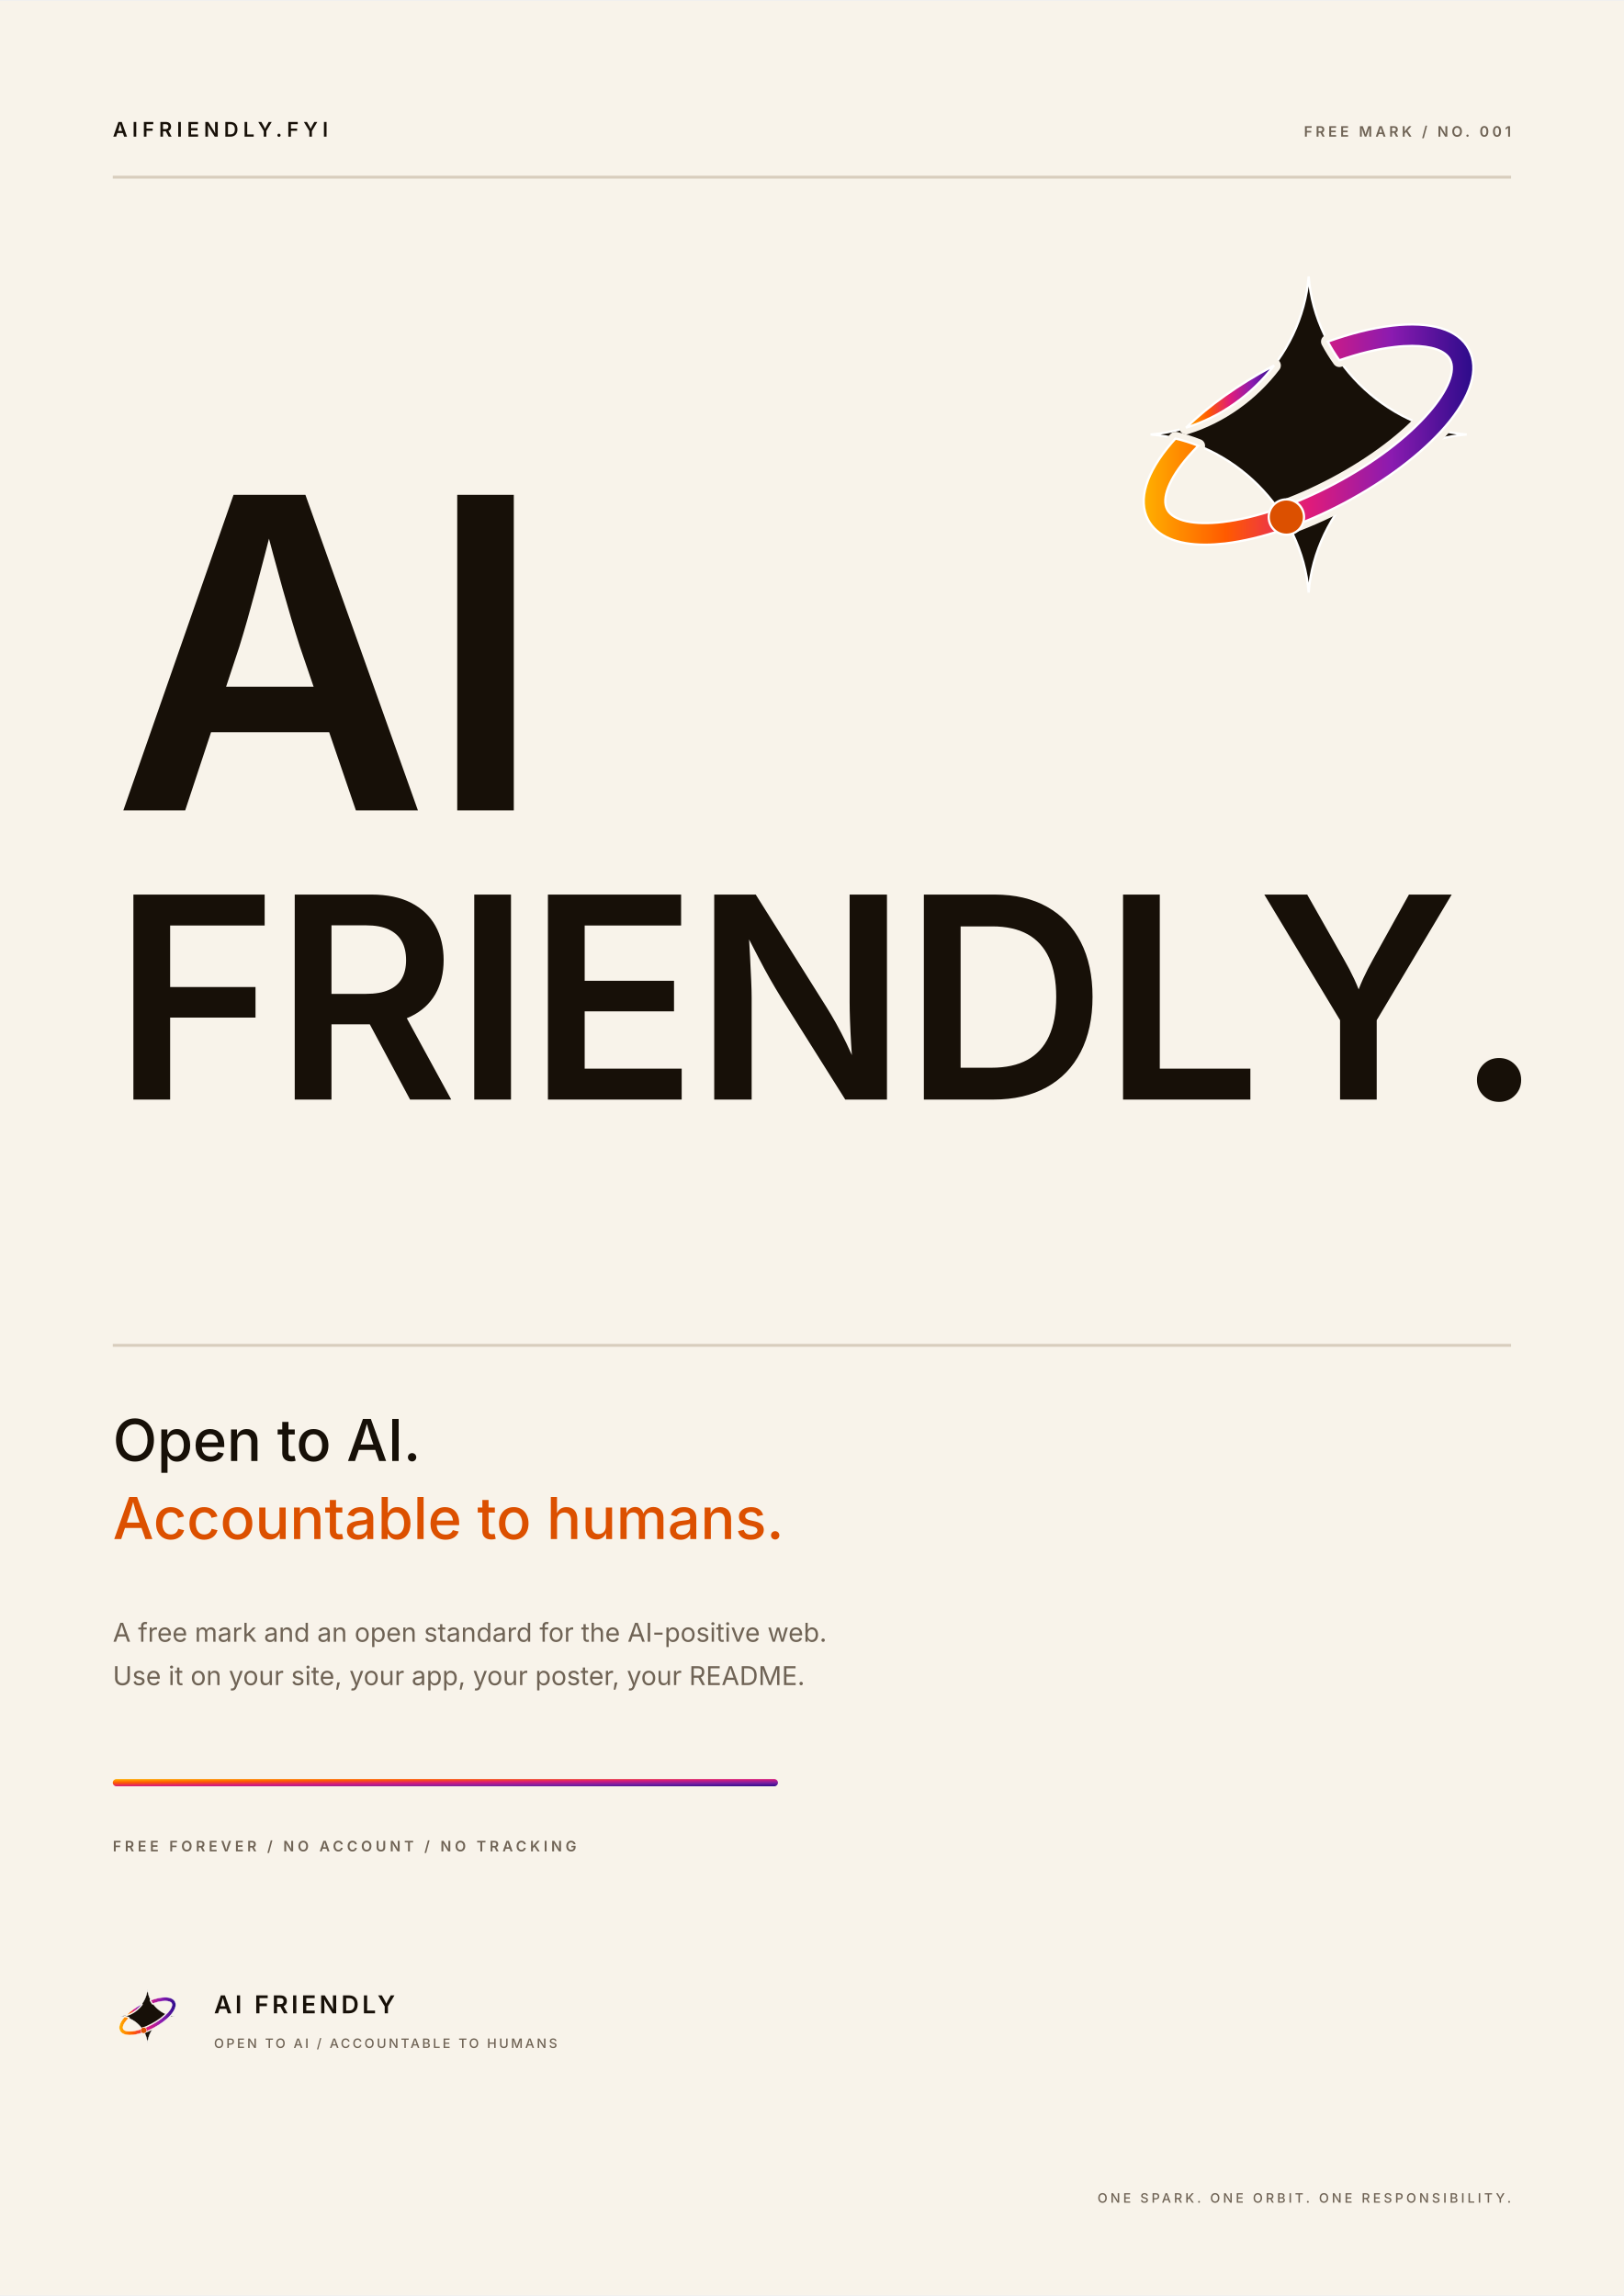
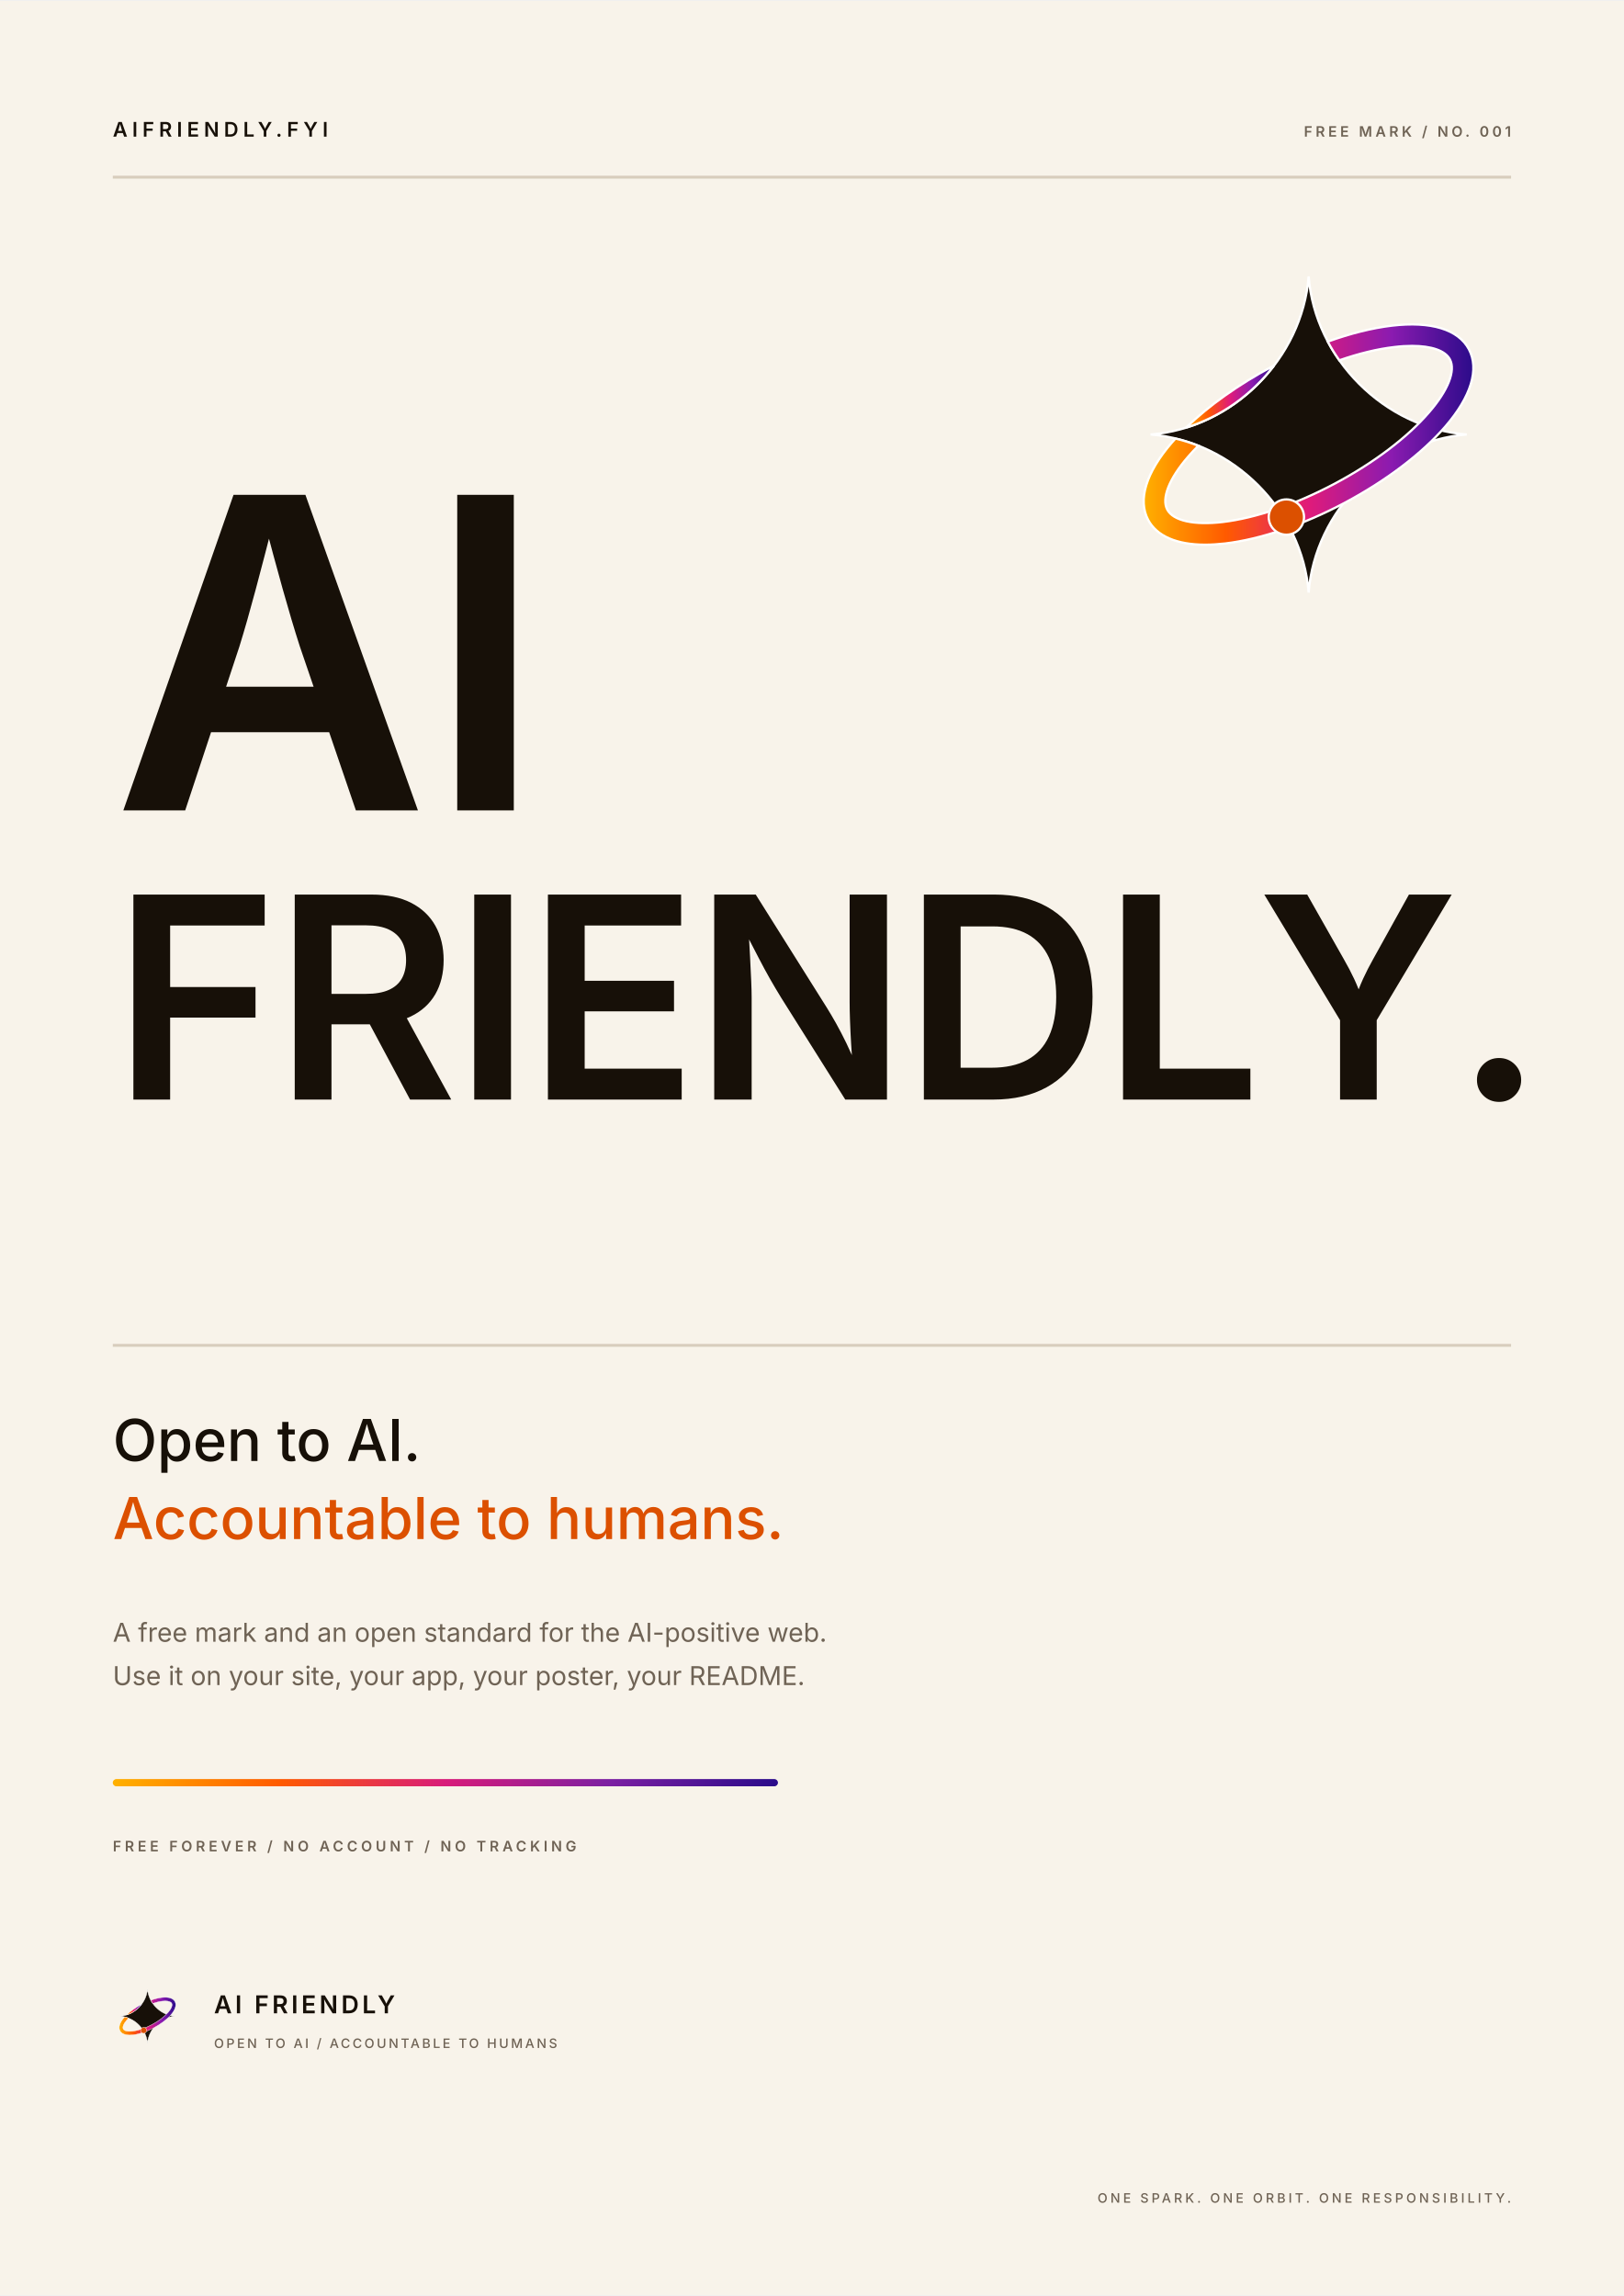
<svg xmlns="http://www.w3.org/2000/svg" width="297mm" height="420mm" viewBox="0 0 1123 1587" role="img" aria-label="AI Friendly poster">
  <defs>
    <linearGradient id="spec" x1="10" y1="6" x2="54" y2="58" gradientUnits="userSpaceOnUse">
      <stop offset="0" stop-color="#ffb000" />
      <stop offset=".27" stop-color="#ff6a00" />
      <stop offset=".52" stop-color="#e01b7a" />
      <stop offset=".74" stop-color="#8b1bb0" />
      <stop offset="1" stop-color="#2b0b8a" />
    </linearGradient>
-     <linearGradient id="specwide" x1="0" y1="0" x2="1" y2="1">
+     <linearGradient id="specwide" x1="0" y1="0" x2="1" y2="0">
      <stop offset="0" stop-color="#ffb000" />
      <stop offset=".25" stop-color="#ff5a00" />
      <stop offset=".5" stop-color="#d81b7a" />
      <stop offset=".75" stop-color="#7b1fa2" />
      <stop offset="1" stop-color="#2b0b8a" />
    </linearGradient>
  </defs>
  <rect width="1123" height="1587" fill="#f8f3ea" />
  <text x="78" y="94" font-family="Inter, Arial, sans-serif" font-size="14" font-weight="600" letter-spacing="3.2" fill="#171008">AIFRIENDLY.FYI</text>
  <text x="1045" y="94" text-anchor="end" font-family="Inter, Arial, sans-serif" font-size="10" font-weight="600" letter-spacing="2.2" fill="#6f6355">FREE MARK / NO. 001</text>
  <line x1="78" y1="122" x2="1045" y2="122" stroke="#d8cdbd" stroke-width="2" />
  <g transform="translate(765.00 160.00) scale(0.77778)">
    <defs>
-       <linearGradient id="g1m22" gradientUnits="userSpaceOnUse" x1="70.949" y1="146.286" x2="149.285" y2="146.286">
+       <linearGradient id="g1m19" gradientUnits="userSpaceOnUse" x1="70.949" y1="146.286" x2="149.285" y2="146.286">
        <stop offset="0" stop-color="#FFB000" />
        <stop offset="0.25" stop-color="#FF5A00" />
        <stop offset="0.5" stop-color="#E01B7A" />
        <stop offset="0.75" stop-color="#8B1BB0" />
        <stop offset="1" stop-color="#2B0B8A" />
      </linearGradient>
-       <linearGradient id="g2m22" gradientUnits="userSpaceOnUse" x1="33.495" y1="180" x2="326.505" y2="180">
+       <linearGradient id="g2m19" gradientUnits="userSpaceOnUse" x1="33.495" y1="180" x2="326.505" y2="180">
        <stop offset="0" stop-color="#FFB000" />
        <stop offset="0.25" stop-color="#FF5A00" />
        <stop offset="0.5" stop-color="#E01B7A" />
        <stop offset="0.75" stop-color="#8B1BB0" />
        <stop offset="1" stop-color="#2B0B8A" />
      </linearGradient>
    </defs>
-     <mask id="kom22" maskUnits="userSpaceOnUse" x="-20" y="-20" width="400" height="400">
-       <rect x="-20" y="-20" width="400" height="400" fill="#fff" />
-       <path d="M149.3,118.6c-0.5,0.3-1,0.5-1.5,0.8c-30,16-56.7,35-76.8,54.5C102.1,164.3,129.6,144.5,149.3,118.6z" fill="#000" stroke="#000" stroke-width="12" stroke-linejoin="round" />
-       <path d="M322.5,104.2c-9.4-17.7-33.7-25.1-68.5-21c-17.5,2.1-36.9,6.9-57,14.2c3.1,5.8,6.5,11.3,10.3,16.6c17.3-6,33.9-10.1,49-11.8c5.6-0.7,10.8-1,15.6-1c17.4,0,29.6,4.2,33.7,12c5.3,9.9-1.6,27.5-18.5,47c-19.3,22.4-49.1,45-83.9,63.5c-34.8,18.5-70.2,30.6-99.6,34.1c-25.6,3-44-1.1-49.3-11c-5.3-9.9,1.6-27.5,18.5-47c2.8-3.3,5.9-6.6,9.1-9.8c-6.6-2.6-13.4-4.8-20.3-6.4c-1.1,1.3-2.3,2.5-3.4,3.8c-22.8,26.5-30.3,50.8-20.9,68.5c7.7,14.5,25.4,22.1,50.8,22.1c5.5,0,11.5-0.4,17.7-1.1c31.7-3.8,69.5-16.6,106.3-36.2c36.8-19.6,68.6-43.7,89.5-67.9C324.5,146.2,331.9,121.9,322.5,104.2z" fill="#000" stroke="#000" stroke-width="12" stroke-linejoin="round" />
-     </mask>
-     <path d="M180,39.4c-5.6,73.1-67.5,135-140.6,140.6c73.1,5.6,135,67.5,140.6,140.6c5.6-73.1,67.5-135,140.6-140.6C247.5,174.4,185.6,112.5,180,39.4z" fill="#171008" stroke="#FFFFFF" stroke-width="2" mask="url(#kom22)" />
-     <path d="M149.3,118.6c-0.5,0.3-1,0.5-1.5,0.8c-30,16-56.7,35-76.8,54.5C102.1,164.3,129.6,144.5,149.3,118.6z" fill="url(#g1m22)" stroke="#FFFFFF" stroke-width="2" />
-     <path d="M322.5,104.2c-9.4-17.7-33.7-25.1-68.5-21c-17.5,2.1-36.9,6.9-57,14.2c3.1,5.8,6.5,11.3,10.3,16.6c17.3-6,33.9-10.1,49-11.8c5.6-0.7,10.8-1,15.6-1c17.4,0,29.6,4.2,33.7,12c5.3,9.9-1.6,27.5-18.5,47c-19.3,22.4-49.1,45-83.9,63.5c-34.8,18.5-70.2,30.6-99.6,34.1c-25.6,3-44-1.1-49.3-11c-5.3-9.9,1.6-27.5,18.5-47c2.8-3.3,5.9-6.6,9.1-9.8c-6.6-2.6-13.4-4.8-20.3-6.4c-1.1,1.3-2.3,2.5-3.4,3.8c-22.8,26.5-30.3,50.8-20.9,68.5c7.7,14.5,25.4,22.1,50.8,22.1c5.5,0,11.5-0.4,17.7-1.1c31.7-3.8,69.5-16.6,106.3-36.2c36.8-19.6,68.6-43.7,89.5-67.9C324.5,146.2,331.9,121.9,322.5,104.2z" fill="url(#g2m22)" stroke="#FFFFFF" stroke-width="2" />
+     <path d="M180,39.4c-5.6,73.1-67.5,135-140.6,140.6c73.1,5.6,135,67.5,140.6,140.6c5.6-73.1,67.5-135,140.6-140.6C247.5,174.4,185.6,112.5,180,39.4z" fill="#171008" stroke="#FFFFFF" stroke-width="2" />
+     <path d="M149.3,118.6c-0.5,0.3-1,0.5-1.5,0.8c-30,16-56.7,35-76.8,54.5C102.1,164.3,129.6,144.5,149.3,118.6z" fill="url(#g1m19)" stroke="#FFFFFF" stroke-width="2" />
+     <path d="M322.5,104.2c-9.4-17.7-33.7-25.1-68.5-21c-17.5,2.1-36.9,6.9-57,14.2c3.1,5.8,6.5,11.3,10.3,16.6c17.3-6,33.9-10.1,49-11.8c5.6-0.7,10.8-1,15.6-1c17.4,0,29.6,4.2,33.7,12c5.3,9.9-1.6,27.5-18.5,47c-19.3,22.4-49.1,45-83.9,63.5c-34.8,18.5-70.2,30.6-99.6,34.1c-25.6,3-44-1.1-49.3-11c-5.3-9.9,1.6-27.5,18.5-47c2.8-3.3,5.9-6.6,9.1-9.8c-6.6-2.6-13.4-4.8-20.3-6.4c-1.1,1.3-2.3,2.5-3.4,3.8c-22.8,26.5-30.3,50.8-20.9,68.5c7.7,14.5,25.4,22.1,50.8,22.1c5.5,0,11.5-0.4,17.7-1.1c31.7-3.8,69.5-16.6,106.3-36.2c36.8-19.6,68.6-43.7,89.5-67.9C324.5,146.2,331.9,121.9,322.5,104.2z" fill="url(#g2m19)" stroke="#FFFFFF" stroke-width="2" />
    <circle cx="160.2" cy="253.4" r="15.7" fill="#dc5000" stroke="#FFFFFF" stroke-width="2" />
  </g>
  <path d="M85.30 560.00 161.49 341.74H211.22L289.02 560.00H246.12L207.37 446.64Q201.70 429.04 195.50 406.88Q189.31 384.72 181.83 356.36H190.06Q182.78 384.90 176.81 407.25Q170.84 429.61 165.56 446.64L128.07 560.00ZM129.68 505.92V474.43H244.64V505.92Z M355.32 341.74V560.00H316.20V341.74Z" fill="#171008" />
  <path d="M92.25 760.00V618.21H183.03V639.61H117.66V682.18H176.70V703.31H117.66V760.00Z M203.83 760.00V618.21H256.88Q273.17 618.21 284.28 623.90Q295.40 629.60 301.10 639.82Q306.80 650.04 306.80 663.56Q306.80 677.14 301.05 687.12Q295.30 697.10 284.09 702.52Q272.89 707.94 256.46 707.94H218.64V686.89H253.11Q262.76 686.89 268.86 684.17Q274.96 681.46 277.90 676.25Q280.83 671.05 280.83 663.56Q280.83 655.94 277.90 650.58Q274.96 645.23 268.83 642.35Q262.70 639.48 252.99 639.48H229.24V760.00ZM283.58 760.00 249.18 695.70H276.94L312.05 760.00Z M353.38 618.21V760.00H327.97V618.21Z M378.92 760.00V618.21H471.02V639.61H404.34V677.84H466.12V698.97H404.34V738.60H471.43V760.00Z M493.93 760.00V618.21H522.64L571.71 696.29Q574.75 701.15 578.19 707.28Q581.63 713.42 585.32 721.00Q589.01 728.58 592.66 737.82H589.82Q589.10 729.80 588.60 721.37Q588.10 712.94 587.83 705.38Q587.57 697.81 587.57 692.58V618.21H613.39V760.00H584.55L540.32 689.72Q536.15 682.94 532.41 676.37Q528.67 669.81 524.40 661.52Q520.12 653.23 514.05 641.51H517.62Q518.20 651.87 518.70 661.16Q519.20 670.44 519.50 677.76Q519.81 685.07 519.81 689.59V760.00Z M686.89 760.00H650.99V737.98H685.61Q700.50 737.98 710.47 732.55Q720.43 727.12 725.43 716.20Q730.43 705.29 730.43 688.95Q730.43 672.71 725.43 661.88Q720.43 651.06 710.63 645.64Q700.84 640.22 686.30 640.22H650.29V618.21H687.84Q709.00 618.21 724.13 626.69Q739.26 635.18 747.40 651.04Q755.55 666.90 755.55 688.95Q755.55 711.09 747.39 727.02Q739.23 742.94 723.86 751.47Q708.49 760.00 686.89 760.00ZM664.32 618.21V760.00H638.91V618.21Z M776.65 760.00V618.21H802.06V738.60H864.71V760.00Z M926.73 760.00V705.10L874.34 618.21H904.01L929.35 662.92Q933.39 669.94 936.52 676.63Q939.65 683.31 942.97 692.94H936.32Q939.57 683.19 942.67 676.44Q945.76 669.70 949.58 662.92L974.37 618.21H1003.92L952.08 705.10V760.00Z M1036.69 761.61Q1030.26 761.61 1025.83 757.22Q1021.41 752.83 1021.41 746.44Q1021.41 740.05 1025.83 735.65Q1030.26 731.26 1036.69 731.26Q1043.11 731.26 1047.54 735.65Q1051.97 740.05 1051.97 746.44Q1051.97 752.83 1047.54 757.22Q1043.11 761.61 1036.69 761.61Z" fill="#171008" />
  <line x1="78" y1="930" x2="1045" y2="930" stroke="#d8cdbd" stroke-width="2" />
  <text x="78" y="1010" font-family="Inter, Arial, sans-serif" font-size="40" font-weight="500" fill="#171008">Open to AI.</text>
  <text x="78" y="1064" font-family="Inter, Arial, sans-serif" font-size="40" font-weight="500" fill="#dc5000">Accountable to humans.</text>
  <text x="78" y="1135" font-family="Inter, Arial, sans-serif" font-size="18" fill="#6f6355">A free mark and an open standard for the AI-positive web.</text>
  <text x="78" y="1165" font-family="Inter, Arial, sans-serif" font-size="18" fill="#6f6355">Use it on your site, your app, your poster, your README.</text>
  <rect x="78" y="1230" width="460" height="5" rx="2.5" fill="url(#specwide)" />
  <text x="78" y="1280" font-family="Inter, Arial, sans-serif" font-size="10" font-weight="600" letter-spacing="2.4" fill="#6f6355">FREE FOREVER / NO ACCOUNT / NO TRACKING</text>
  <g transform="translate(78.00 1370.00) scale(0.13333)">
    <defs>
-       <linearGradient id="g1m23" gradientUnits="userSpaceOnUse" x1="70.949" y1="146.286" x2="149.285" y2="146.286">
+       <linearGradient id="g1m20" gradientUnits="userSpaceOnUse" x1="70.949" y1="146.286" x2="149.285" y2="146.286">
        <stop offset="0" stop-color="#FFB000" />
        <stop offset="0.25" stop-color="#FF5A00" />
        <stop offset="0.5" stop-color="#E01B7A" />
        <stop offset="0.75" stop-color="#8B1BB0" />
        <stop offset="1" stop-color="#2B0B8A" />
      </linearGradient>
-       <linearGradient id="g2m23" gradientUnits="userSpaceOnUse" x1="33.495" y1="180" x2="326.505" y2="180">
+       <linearGradient id="g2m20" gradientUnits="userSpaceOnUse" x1="33.495" y1="180" x2="326.505" y2="180">
        <stop offset="0" stop-color="#FFB000" />
        <stop offset="0.25" stop-color="#FF5A00" />
        <stop offset="0.5" stop-color="#E01B7A" />
        <stop offset="0.75" stop-color="#8B1BB0" />
        <stop offset="1" stop-color="#2B0B8A" />
      </linearGradient>
    </defs>
-     <mask id="kom23" maskUnits="userSpaceOnUse" x="-20" y="-20" width="400" height="400">
-       <rect x="-20" y="-20" width="400" height="400" fill="#fff" />
-       <path d="M149.3,118.6c-0.5,0.3-1,0.5-1.5,0.8c-30,16-56.7,35-76.8,54.5C102.1,164.3,129.6,144.5,149.3,118.6z" fill="#000" stroke="#000" stroke-width="12" stroke-linejoin="round" />
-       <path d="M322.5,104.2c-9.4-17.7-33.7-25.1-68.5-21c-17.5,2.1-36.9,6.9-57,14.2c3.1,5.8,6.5,11.3,10.3,16.6c17.3-6,33.9-10.1,49-11.8c5.6-0.7,10.8-1,15.6-1c17.4,0,29.6,4.2,33.7,12c5.3,9.9-1.6,27.5-18.5,47c-19.3,22.4-49.1,45-83.9,63.5c-34.8,18.5-70.2,30.6-99.6,34.1c-25.6,3-44-1.1-49.3-11c-5.3-9.9,1.6-27.5,18.5-47c2.8-3.3,5.9-6.6,9.1-9.8c-6.6-2.6-13.4-4.8-20.3-6.4c-1.1,1.3-2.3,2.5-3.4,3.8c-22.8,26.5-30.3,50.8-20.9,68.5c7.7,14.5,25.4,22.1,50.8,22.1c5.5,0,11.5-0.4,17.7-1.1c31.7-3.8,69.5-16.6,106.3-36.2c36.8-19.6,68.6-43.7,89.5-67.9C324.5,146.2,331.9,121.9,322.5,104.2z" fill="#000" stroke="#000" stroke-width="12" stroke-linejoin="round" />
-     </mask>
-     <path d="M180,39.4c-5.6,73.1-67.5,135-140.6,140.6c73.1,5.6,135,67.5,140.6,140.6c5.6-73.1,67.5-135,140.6-140.6C247.5,174.4,185.6,112.5,180,39.4z" fill="#171008" stroke="#FFFFFF" stroke-width="2" mask="url(#kom23)" />
-     <path d="M149.3,118.6c-0.5,0.3-1,0.5-1.5,0.8c-30,16-56.7,35-76.8,54.5C102.1,164.3,129.6,144.5,149.3,118.6z" fill="url(#g1m23)" stroke="#FFFFFF" stroke-width="2" />
-     <path d="M322.5,104.2c-9.4-17.7-33.7-25.1-68.5-21c-17.5,2.1-36.9,6.9-57,14.2c3.1,5.8,6.5,11.3,10.3,16.6c17.3-6,33.9-10.1,49-11.8c5.6-0.7,10.8-1,15.6-1c17.4,0,29.6,4.2,33.7,12c5.3,9.9-1.6,27.5-18.5,47c-19.3,22.4-49.1,45-83.9,63.5c-34.8,18.5-70.2,30.6-99.6,34.1c-25.6,3-44-1.1-49.3-11c-5.3-9.9,1.6-27.5,18.5-47c2.8-3.3,5.9-6.6,9.1-9.8c-6.6-2.6-13.4-4.8-20.3-6.4c-1.1,1.3-2.3,2.5-3.4,3.8c-22.8,26.5-30.3,50.8-20.9,68.5c7.7,14.5,25.4,22.1,50.8,22.1c5.5,0,11.5-0.4,17.7-1.1c31.7-3.8,69.5-16.6,106.3-36.2c36.8-19.6,68.6-43.7,89.5-67.9C324.5,146.2,331.9,121.9,322.5,104.2z" fill="url(#g2m23)" stroke="#FFFFFF" stroke-width="2" />
+     <path d="M180,39.4c-5.6,73.1-67.5,135-140.6,140.6c73.1,5.6,135,67.5,140.6,140.6c5.6-73.1,67.5-135,140.6-140.6C247.5,174.4,185.6,112.5,180,39.4z" fill="#171008" stroke="#FFFFFF" stroke-width="2" />
+     <path d="M149.3,118.6c-0.5,0.3-1,0.5-1.5,0.8c-30,16-56.7,35-76.8,54.5C102.1,164.3,129.6,144.5,149.3,118.6z" fill="url(#g1m20)" stroke="#FFFFFF" stroke-width="2" />
+     <path d="M322.5,104.2c-9.4-17.7-33.7-25.1-68.5-21c-17.5,2.1-36.9,6.9-57,14.2c3.1,5.8,6.5,11.3,10.3,16.6c17.3-6,33.9-10.1,49-11.8c5.6-0.7,10.8-1,15.6-1c17.4,0,29.6,4.2,33.7,12c5.3,9.9-1.6,27.5-18.5,47c-19.3,22.4-49.1,45-83.9,63.5c-34.8,18.5-70.2,30.6-99.6,34.1c-25.6,3-44-1.1-49.3-11c-5.3-9.9,1.6-27.5,18.5-47c2.8-3.3,5.9-6.6,9.1-9.8c-6.6-2.6-13.4-4.8-20.3-6.4c-1.1,1.3-2.3,2.5-3.4,3.8c-22.8,26.5-30.3,50.8-20.9,68.5c7.7,14.5,25.4,22.1,50.8,22.1c5.5,0,11.5-0.4,17.7-1.1c31.7-3.8,69.5-16.6,106.3-36.2c36.8-19.6,68.6-43.7,89.5-67.9C324.5,146.2,331.9,121.9,322.5,104.2z" fill="url(#g2m20)" stroke="#FFFFFF" stroke-width="2" />
    <circle cx="160.2" cy="253.4" r="15.7" fill="#dc5000" stroke="#FFFFFF" stroke-width="2" />
  </g>
  <text x="148" y="1392" font-family="Inter, Arial, sans-serif" font-size="17" font-weight="600" letter-spacing="2.2" fill="#171008">AI FRIENDLY</text>
  <text x="148" y="1416" font-family="Inter, Arial, sans-serif" font-size="9" font-weight="500" letter-spacing="1.6" fill="#6f6355">OPEN TO AI / ACCOUNTABLE TO HUMANS</text>
  <text x="1045" y="1523" text-anchor="end" font-family="Inter, Arial, sans-serif" font-size="9" font-weight="500" letter-spacing="2" fill="#6f6355">ONE SPARK. ONE ORBIT. ONE RESPONSIBILITY.</text>
</svg>
